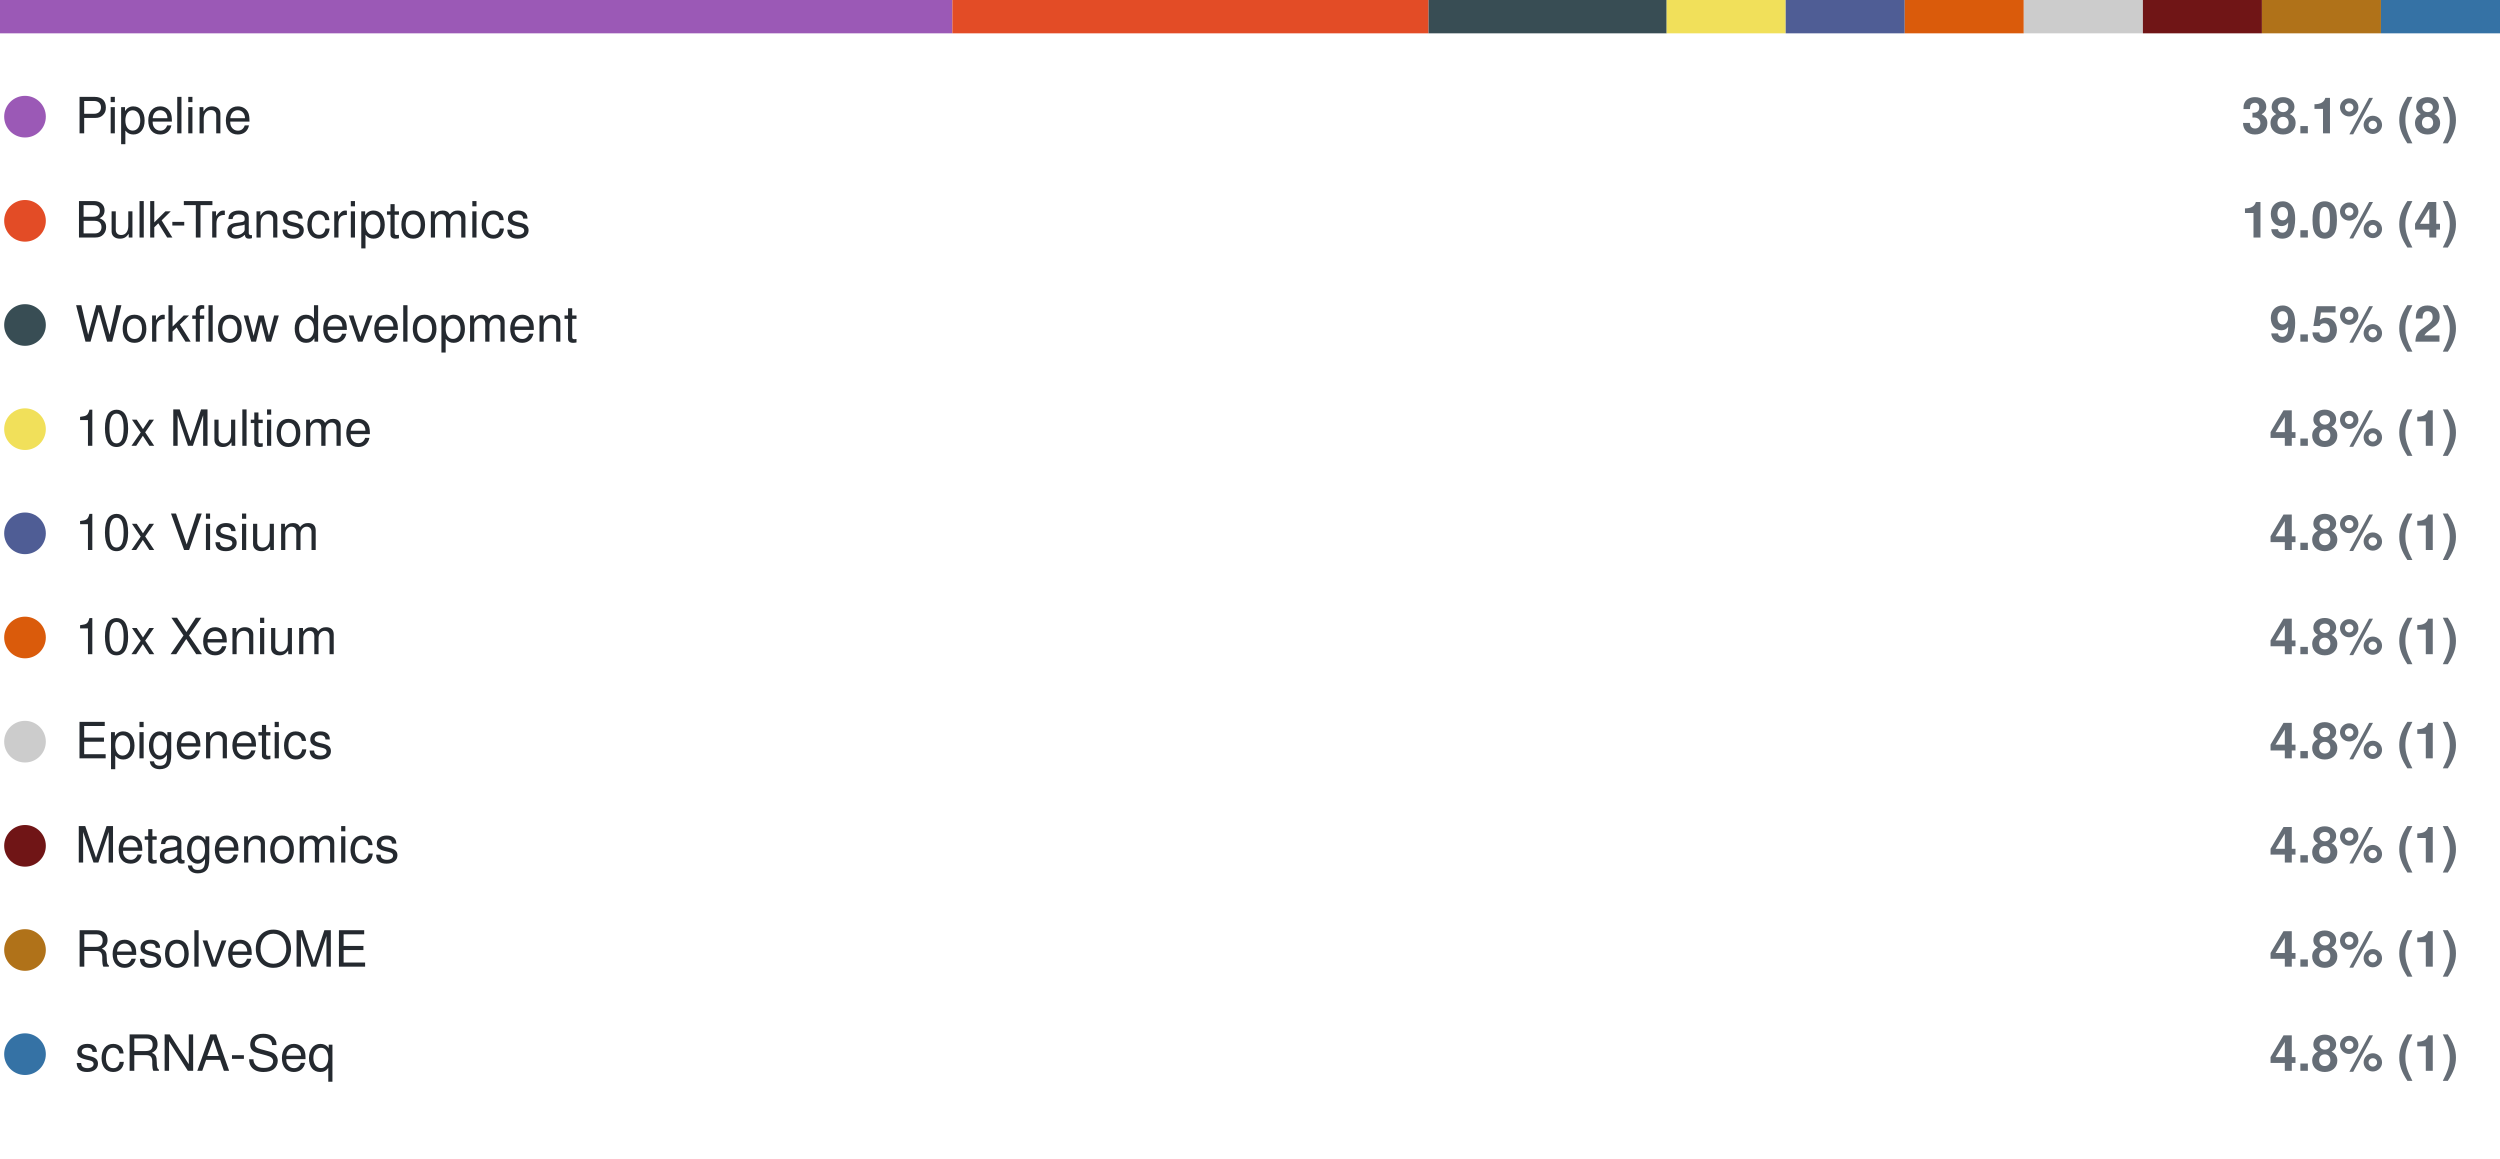
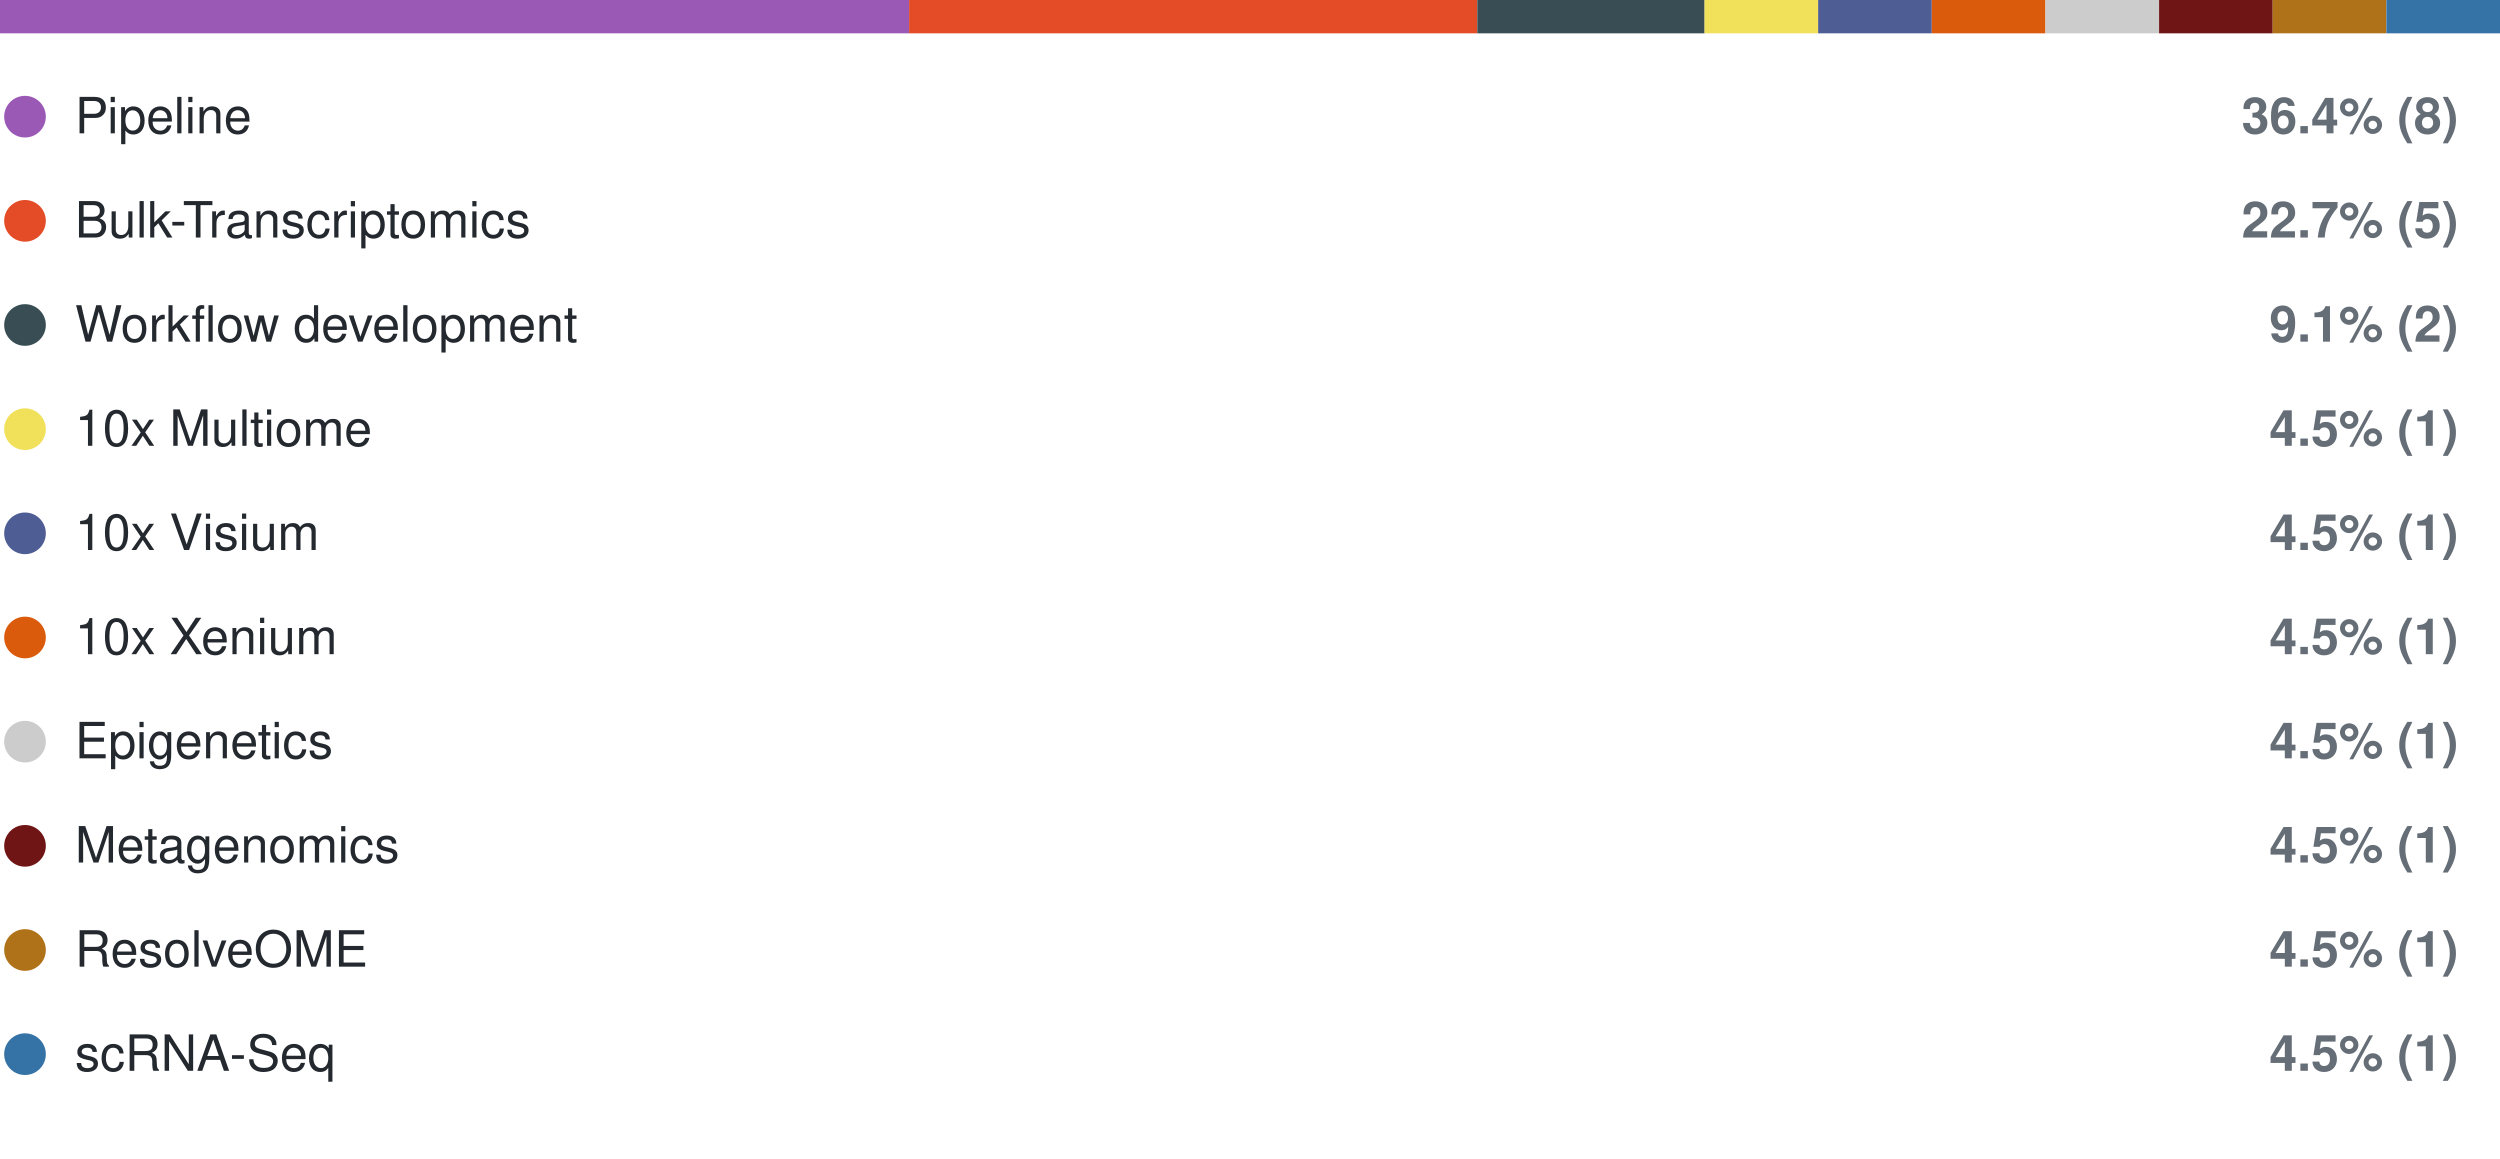
<svg xmlns="http://www.w3.org/2000/svg" width="600" height="278">
  <style>
    .legend-text { 
      font: 12px -apple-system, BlinkMacSystemFont, "Segoe UI", Helvetica, Arial, sans-serif; 
      fill: #24292f; 
    }
    .legend-percent { 
      font: 12px -apple-system, BlinkMacSystemFont, "Segoe UI", Helvetica, Arial, sans-serif; 
      fill: #656d76; 
      font-weight: 600;
    }
  </style>
  <g id="bar">
-     <rect x="0.00" y="0" width="228.57" height="8" fill="#9b59b6">
+     <rect x="0.00" y="0" width="218.18" height="8" fill="#9b59b6">
      </rect>
-     <rect x="228.57" y="0" width="114.29" height="8" fill="#e34c26">
+     <rect x="218.18" y="0" width="136.36" height="8" fill="#e34c26">
      </rect>
-     <rect x="342.86" y="0" width="57.14" height="8" fill="#384d54">
+     <rect x="354.55" y="0" width="54.55" height="8" fill="#384d54">
      </rect>
-     <rect x="400.00" y="0" width="28.57" height="8" fill="#f1e05a">
+     <rect x="409.09" y="0" width="27.27" height="8" fill="#f1e05a">
      </rect>
-     <rect x="428.57" y="0" width="28.57" height="8" fill="#4F5D95">
+     <rect x="436.36" y="0" width="27.27" height="8" fill="#4F5D95">
      </rect>
-     <rect x="457.14" y="0" width="28.57" height="8" fill="#DA5B0B">
+     <rect x="463.64" y="0" width="27.27" height="8" fill="#DA5B0B">
      </rect>
-     <rect x="485.71" y="0" width="28.57" height="8" fill="#cccccc">
+     <rect x="490.91" y="0" width="27.27" height="8" fill="#cccccc">
      </rect>
-     <rect x="514.29" y="0" width="28.57" height="8" fill="#701516">
+     <rect x="518.18" y="0" width="27.27" height="8" fill="#701516">
      </rect>
-     <rect x="542.86" y="0" width="28.57" height="8" fill="#b07219">
+     <rect x="545.45" y="0" width="27.27" height="8" fill="#b07219">
      </rect>
-     <rect x="571.43" y="0" width="28.57" height="8" fill="#3572A5">
+     <rect x="572.73" y="0" width="27.27" height="8" fill="#3572A5">
      </rect>
  </g>
  <g id="legend">
    <circle cx="6" cy="28" r="5" fill="#9b59b6" />
    <text x="18" y="32" class="legend-text">Pipeline</text>
-     <text x="590" y="32" class="legend-percent" text-anchor="end">38.1% (8)</text>
+     <text x="590" y="32" class="legend-percent" text-anchor="end">36.4% (8)</text>
    <circle cx="6" cy="53" r="5" fill="#e34c26" />
    <text x="18" y="57" class="legend-text">Bulk-Transcriptomics</text>
-     <text x="590" y="57" class="legend-percent" text-anchor="end">19.0% (4)</text>
+     <text x="590" y="57" class="legend-percent" text-anchor="end">22.7% (5)</text>
    <circle cx="6" cy="78" r="5" fill="#384d54" />
    <text x="18" y="82" class="legend-text">Workflow development</text>
-     <text x="590" y="82" class="legend-percent" text-anchor="end">9.5% (2)</text>
+     <text x="590" y="82" class="legend-percent" text-anchor="end">9.1% (2)</text>
    <circle cx="6" cy="103" r="5" fill="#f1e05a" />
    <text x="18" y="107" class="legend-text">10x Multiome</text>
-     <text x="590" y="107" class="legend-percent" text-anchor="end">4.8% (1)</text>
+     <text x="590" y="107" class="legend-percent" text-anchor="end">4.5% (1)</text>
    <circle cx="6" cy="128" r="5" fill="#4F5D95" />
    <text x="18" y="132" class="legend-text">10x Visium</text>
-     <text x="590" y="132" class="legend-percent" text-anchor="end">4.8% (1)</text>
+     <text x="590" y="132" class="legend-percent" text-anchor="end">4.5% (1)</text>
    <circle cx="6" cy="153" r="5" fill="#DA5B0B" />
    <text x="18" y="157" class="legend-text">10x Xenium</text>
-     <text x="590" y="157" class="legend-percent" text-anchor="end">4.8% (1)</text>
+     <text x="590" y="157" class="legend-percent" text-anchor="end">4.5% (1)</text>
    <circle cx="6" cy="178" r="5" fill="#cccccc" />
    <text x="18" y="182" class="legend-text">Epigenetics</text>
-     <text x="590" y="182" class="legend-percent" text-anchor="end">4.8% (1)</text>
+     <text x="590" y="182" class="legend-percent" text-anchor="end">4.5% (1)</text>
    <circle cx="6" cy="203" r="5" fill="#701516" />
    <text x="18" y="207" class="legend-text">Metagenomics</text>
-     <text x="590" y="207" class="legend-percent" text-anchor="end">4.8% (1)</text>
+     <text x="590" y="207" class="legend-percent" text-anchor="end">4.5% (1)</text>
    <circle cx="6" cy="228" r="5" fill="#b07219" />
    <text x="18" y="232" class="legend-text">ResolveOME</text>
-     <text x="590" y="232" class="legend-percent" text-anchor="end">4.8% (1)</text>
+     <text x="590" y="232" class="legend-percent" text-anchor="end">4.5% (1)</text>
    <circle cx="6" cy="253" r="5" fill="#3572A5" />
    <text x="18" y="257" class="legend-text">scRNA-Seq</text>
-     <text x="590" y="257" class="legend-percent" text-anchor="end">4.8% (1)</text>
+     <text x="590" y="257" class="legend-percent" text-anchor="end">4.5% (1)</text>
  </g>
</svg>
